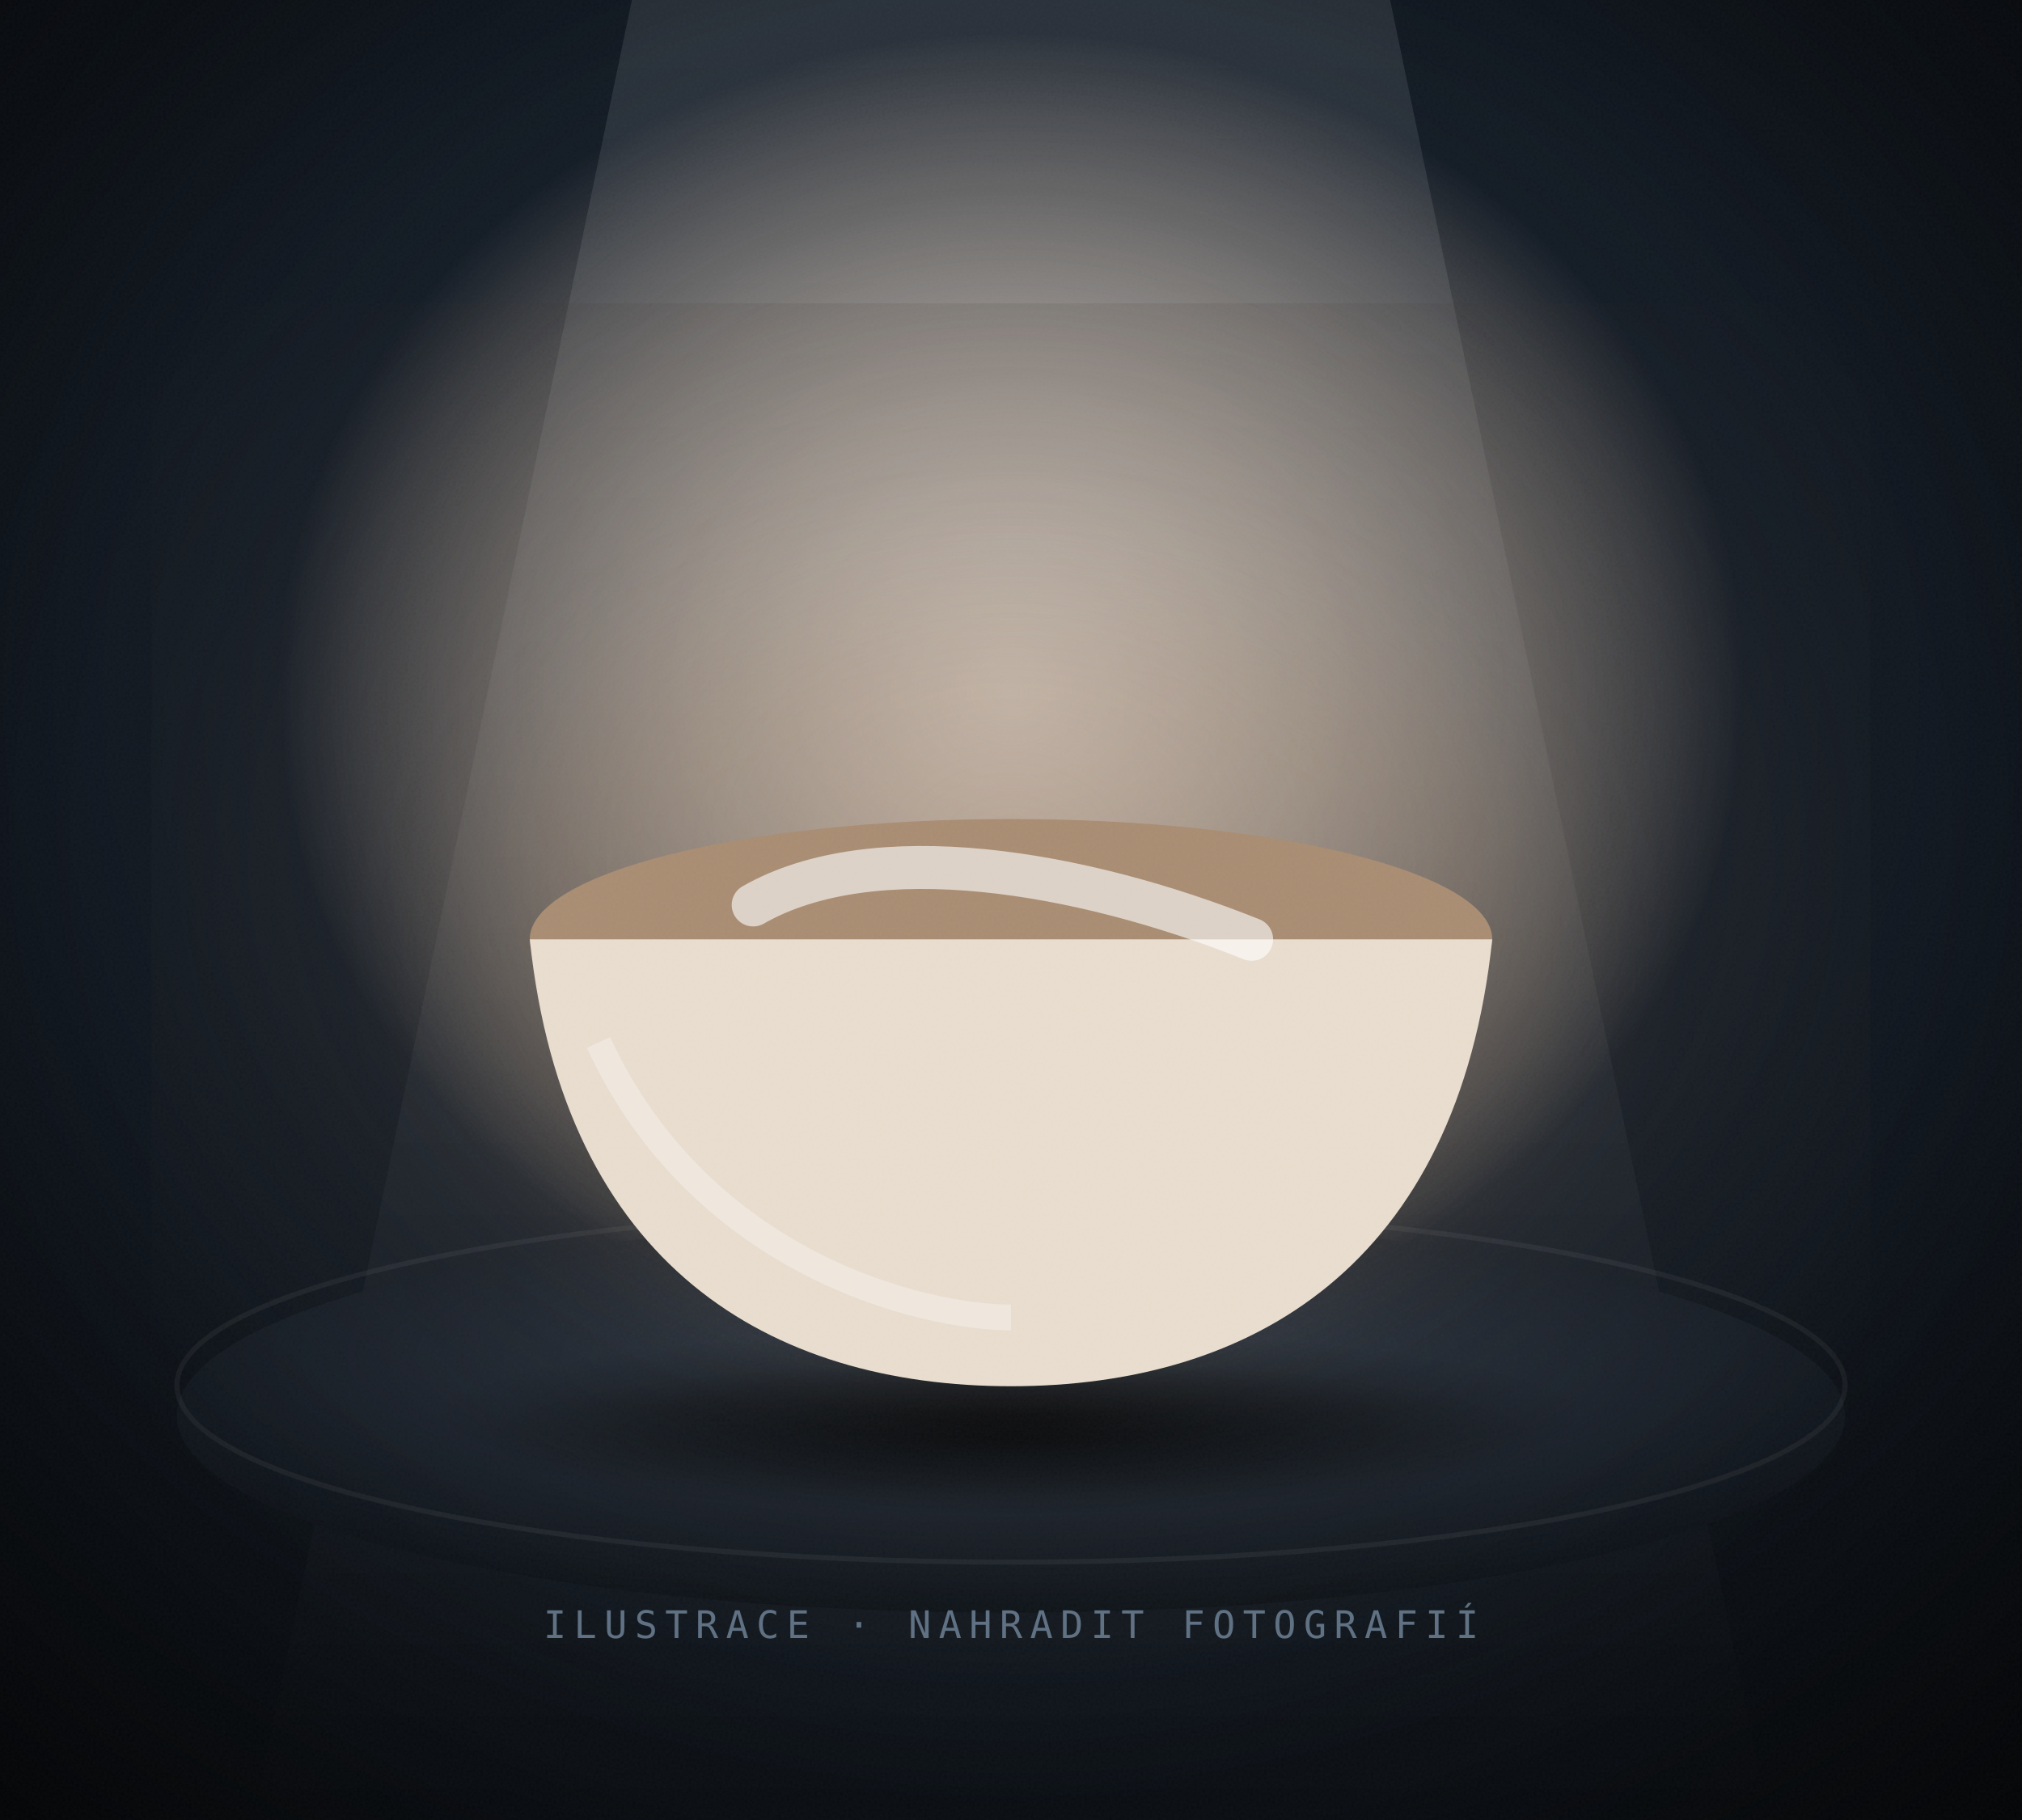
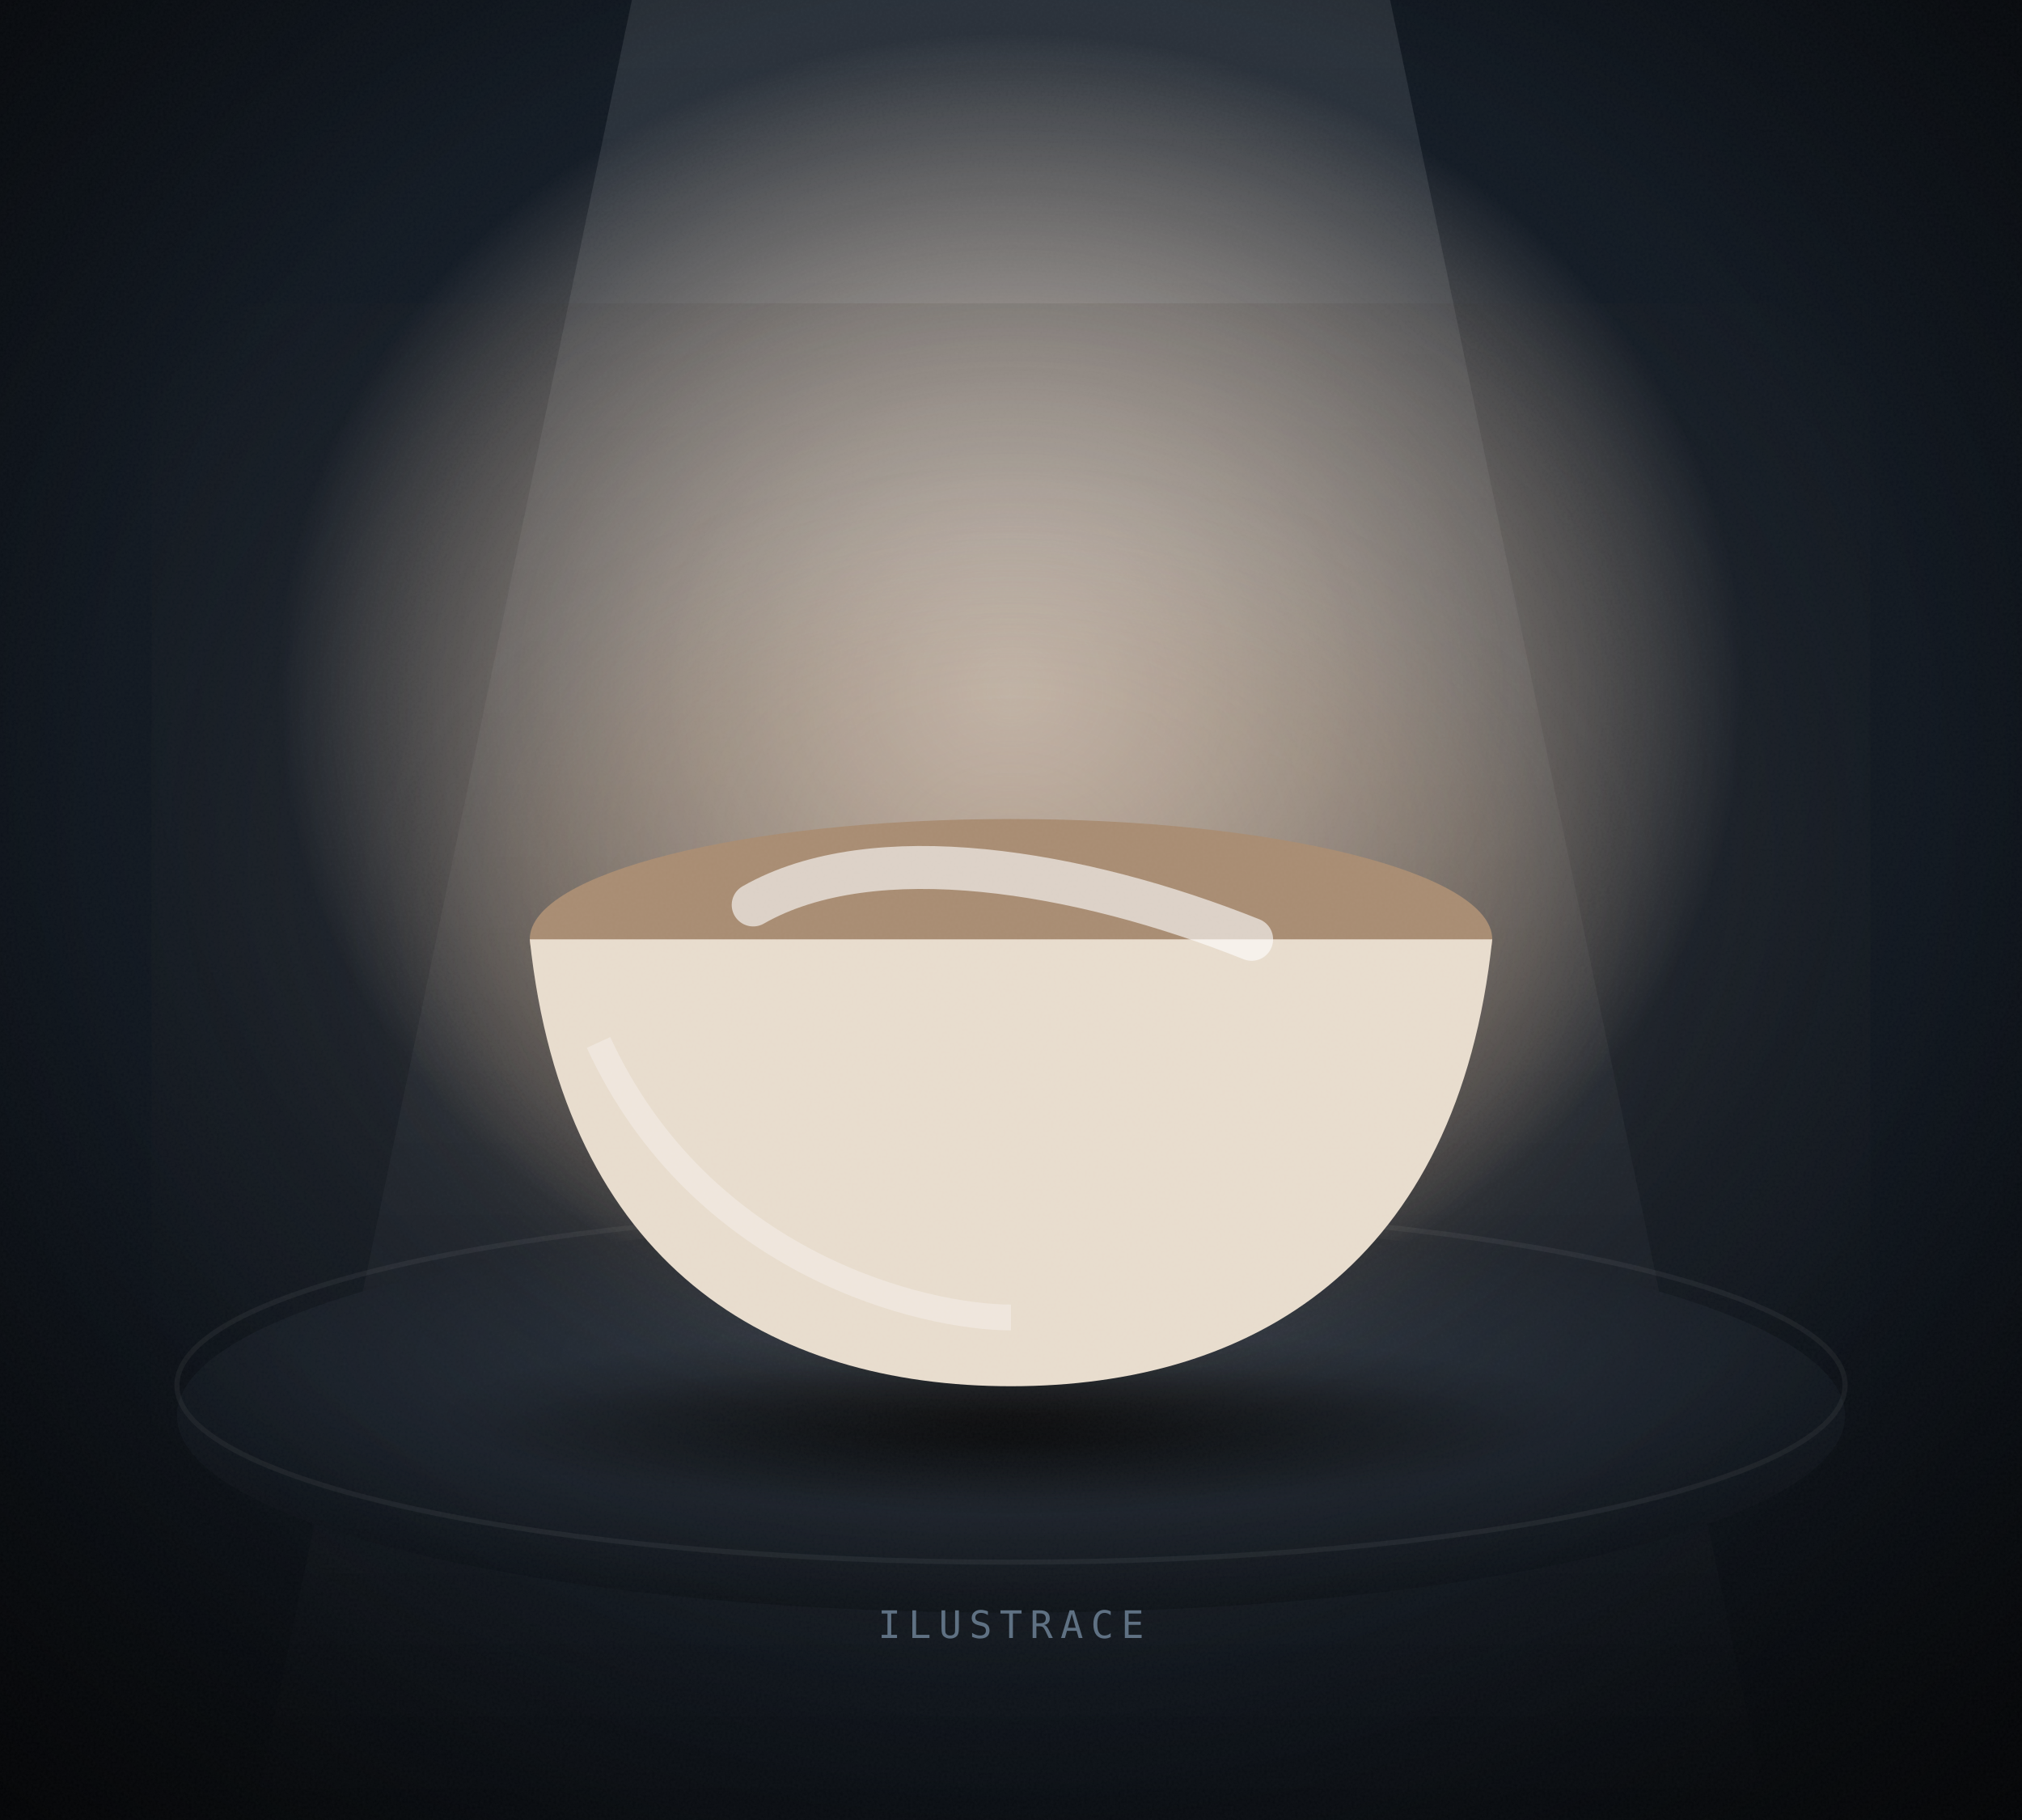
<svg xmlns="http://www.w3.org/2000/svg" viewBox="0 0 800 720" width="800" height="720">
  <defs>
    <radialGradient id="bg-cat-houby" cx="50%" cy="38%" r="80%">
      <stop offset="0%" stop-color="#a88c72" stop-opacity="0.28" />
      <stop offset="45%" stop-color="#121a24" />
      <stop offset="100%" stop-color="#06080b" />
    </radialGradient>
    <linearGradient id="beam-cat-houby" x1="0" y1="0" x2="0" y2="1">
      <stop offset="0%" stop-color="#ffffff" stop-opacity="0.10" />
      <stop offset="100%" stop-color="#ffffff" stop-opacity="0" />
    </linearGradient>
    <radialGradient id="slab-cat-houby" cx="50%" cy="35%" r="65%">
      <stop offset="0%" stop-color="#2a3644" />
      <stop offset="70%" stop-color="#151c25" />
      <stop offset="100%" stop-color="#0c1117" />
    </radialGradient>
    <radialGradient id="shadow-cat-houby" cx="50%" cy="50%" r="50%">
      <stop offset="0%" stop-color="#000" stop-opacity="0.65" />
      <stop offset="100%" stop-color="#000" stop-opacity="0" />
    </radialGradient>
    <radialGradient id="vig-cat-houby" cx="50%" cy="45%" r="75%">
      <stop offset="60%" stop-color="#000" stop-opacity="0" />
      <stop offset="100%" stop-color="#000" stop-opacity="0.55" />
    </radialGradient>
    <filter id="grain-cat-houby">
      <feTurbulence type="fractalNoise" baseFrequency="0.9" numOctaves="2" stitchTiles="stitch" />
      <feColorMatrix values="0 0 0 0 1  0 0 0 0 1  0 0 0 0 1  0 0 0 0.05 0" />
    </filter>
    <filter id="soft-cat-houby" x="-20%" y="-20%" width="140%" height="140%">
      <feGaussianBlur stdDeviation="22" />
    </filter>
  </defs>
  <rect width="800" height="720" fill="url(#bg-cat-houby)" />
  <path d="M250,0 L550,0 L700,720 L100,720 Z" fill="url(#beam-cat-houby)" />
  <ellipse cx="400" cy="560" rx="330" ry="78" fill="url(#slab-cat-houby)" />
  <ellipse cx="400" cy="548" rx="330" ry="70" fill="none" stroke="#ffffff" stroke-opacity="0.06" stroke-width="2" />
  <ellipse cx="400" cy="560" rx="230" ry="34" fill="url(#shadow-cat-houby)" />
  <ellipse cx="400" cy="380" rx="220" ry="150" fill="#a88c72" opacity="0.18" filter="url(#soft-cat-houby)" />
  <svg x="60" y="120" width="680" height="544" viewBox="0 0 200 160" class="" aria-hidden="true">
    <defs>
      <radialGradient id="gbowla88c72bg" cx="50%" cy="40%" r="70%">
        <stop offset="0%" stop-color="#a88c72" stop-opacity="0.35" />
        <stop offset="100%" stop-color="#0a0d12" stop-opacity="0" />
      </radialGradient>
      <linearGradient id="gbowla88c72" x1="0" y1="0" x2="1" y2="1">
        <stop offset="0%" stop-color="#e8dccd" />
        <stop offset="100%" stop-color="#a88c72" />
      </linearGradient>
      <radialGradient id="gbowla88c72sh" cx="50%" cy="50%" r="50%">
        <stop offset="0%" stop-color="#000" stop-opacity="0.55" />
        <stop offset="100%" stop-color="#000" stop-opacity="0" />
      </radialGradient>
    </defs>
    <rect width="200" height="160" fill="url(#gbowla88c72bg)" />
    <ellipse cx="100" cy="132" rx="62" ry="9" fill="url(#gbowla88c72sh)" />
    <g>
      <ellipse cx="100" cy="74" rx="56" ry="14" fill="#a88c72" />
      <path d="M44,74 C48,112 72,126 100,126 C128,126 152,112 156,74 Z" fill="#e8dccd" />
      <path d="M70,70 C84,62 108,66 128,74" stroke="#fff" stroke-width="5" stroke-linecap="round" opacity="0.6" fill="none" />
      <path d="M52,86 C64,112 90,118 100,118" stroke="#fff" stroke-opacity="0.3" stroke-width="3" fill="none" />
    </g>
  </svg>
  <rect width="800" height="720" fill="url(#vig-cat-houby)" />
  <rect width="800" height="720" filter="url(#grain-cat-houby)" opacity="0.6" />
-   <text x="400" y="648" text-anchor="middle" font-family="ui-monospace, Menlo, monospace" font-size="15" letter-spacing="3" fill="#5f7183">ILUSTRACE · NAHRADIT FOTOGRAFIÍ</text>
+   <text x="400" y="648" text-anchor="middle" font-family="ui-monospace, Menlo, monospace" font-size="15" letter-spacing="3" fill="#5f7183">ILUSTRACE</text>
</svg>
